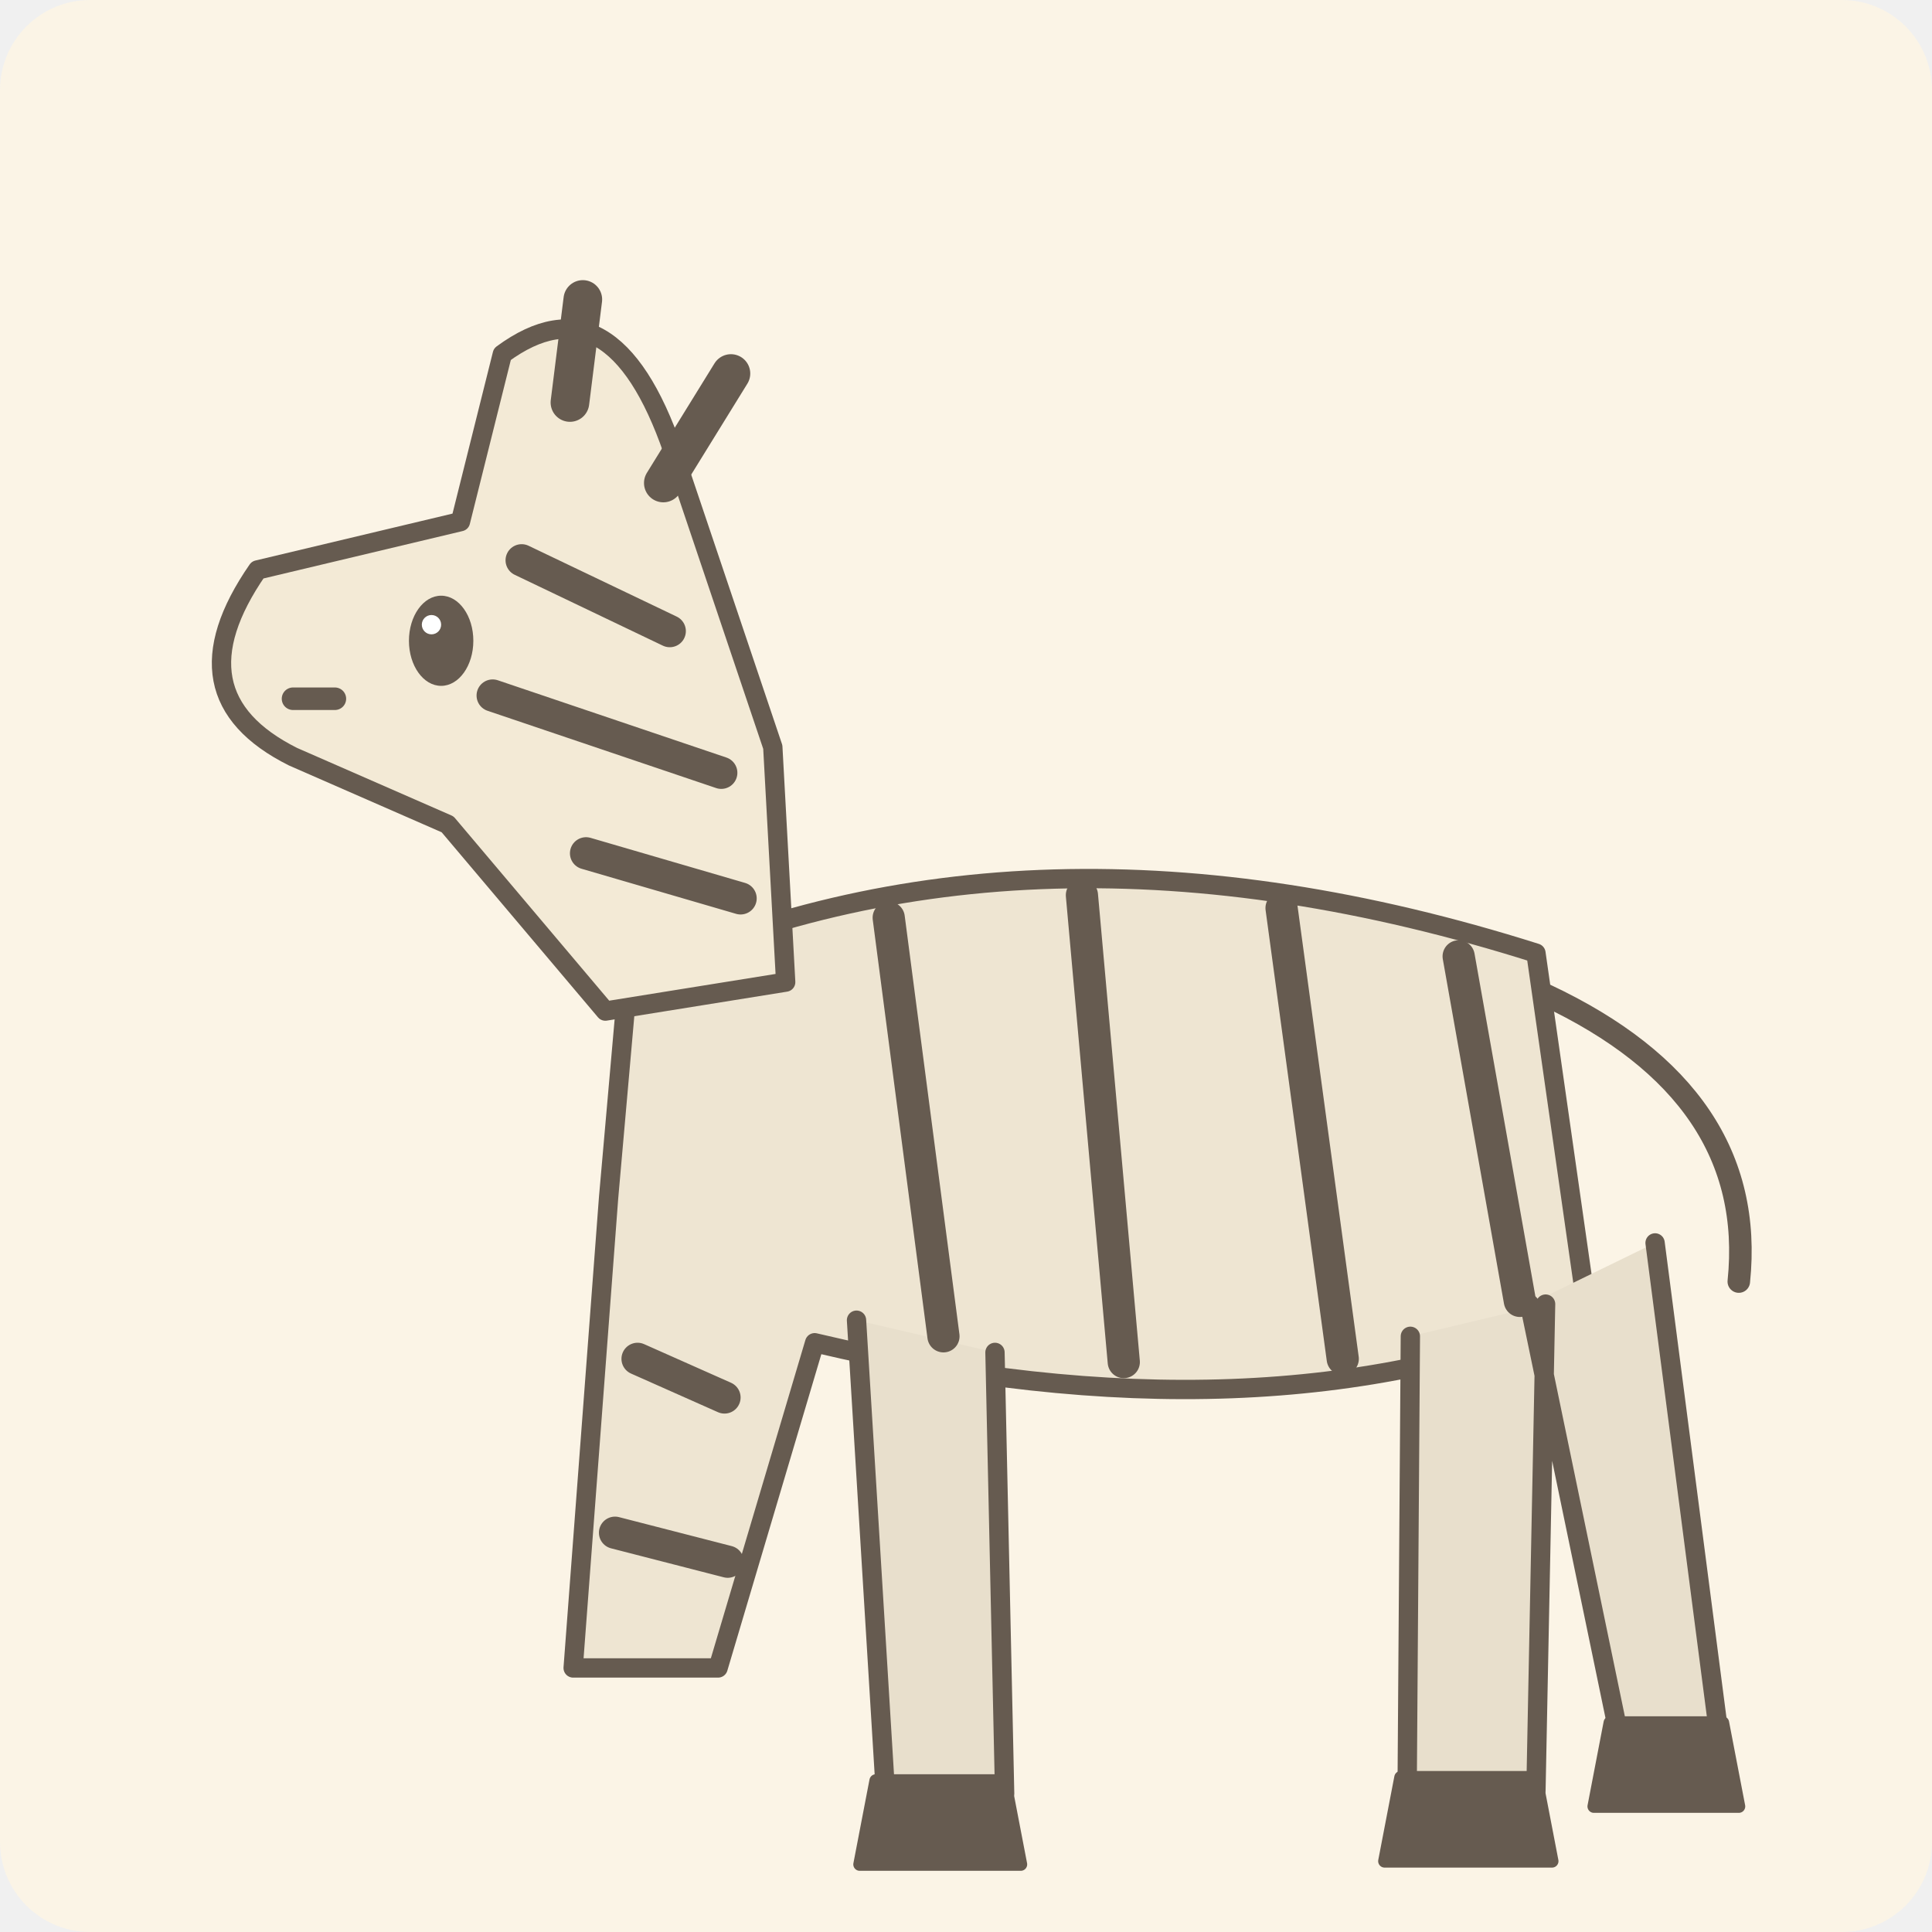
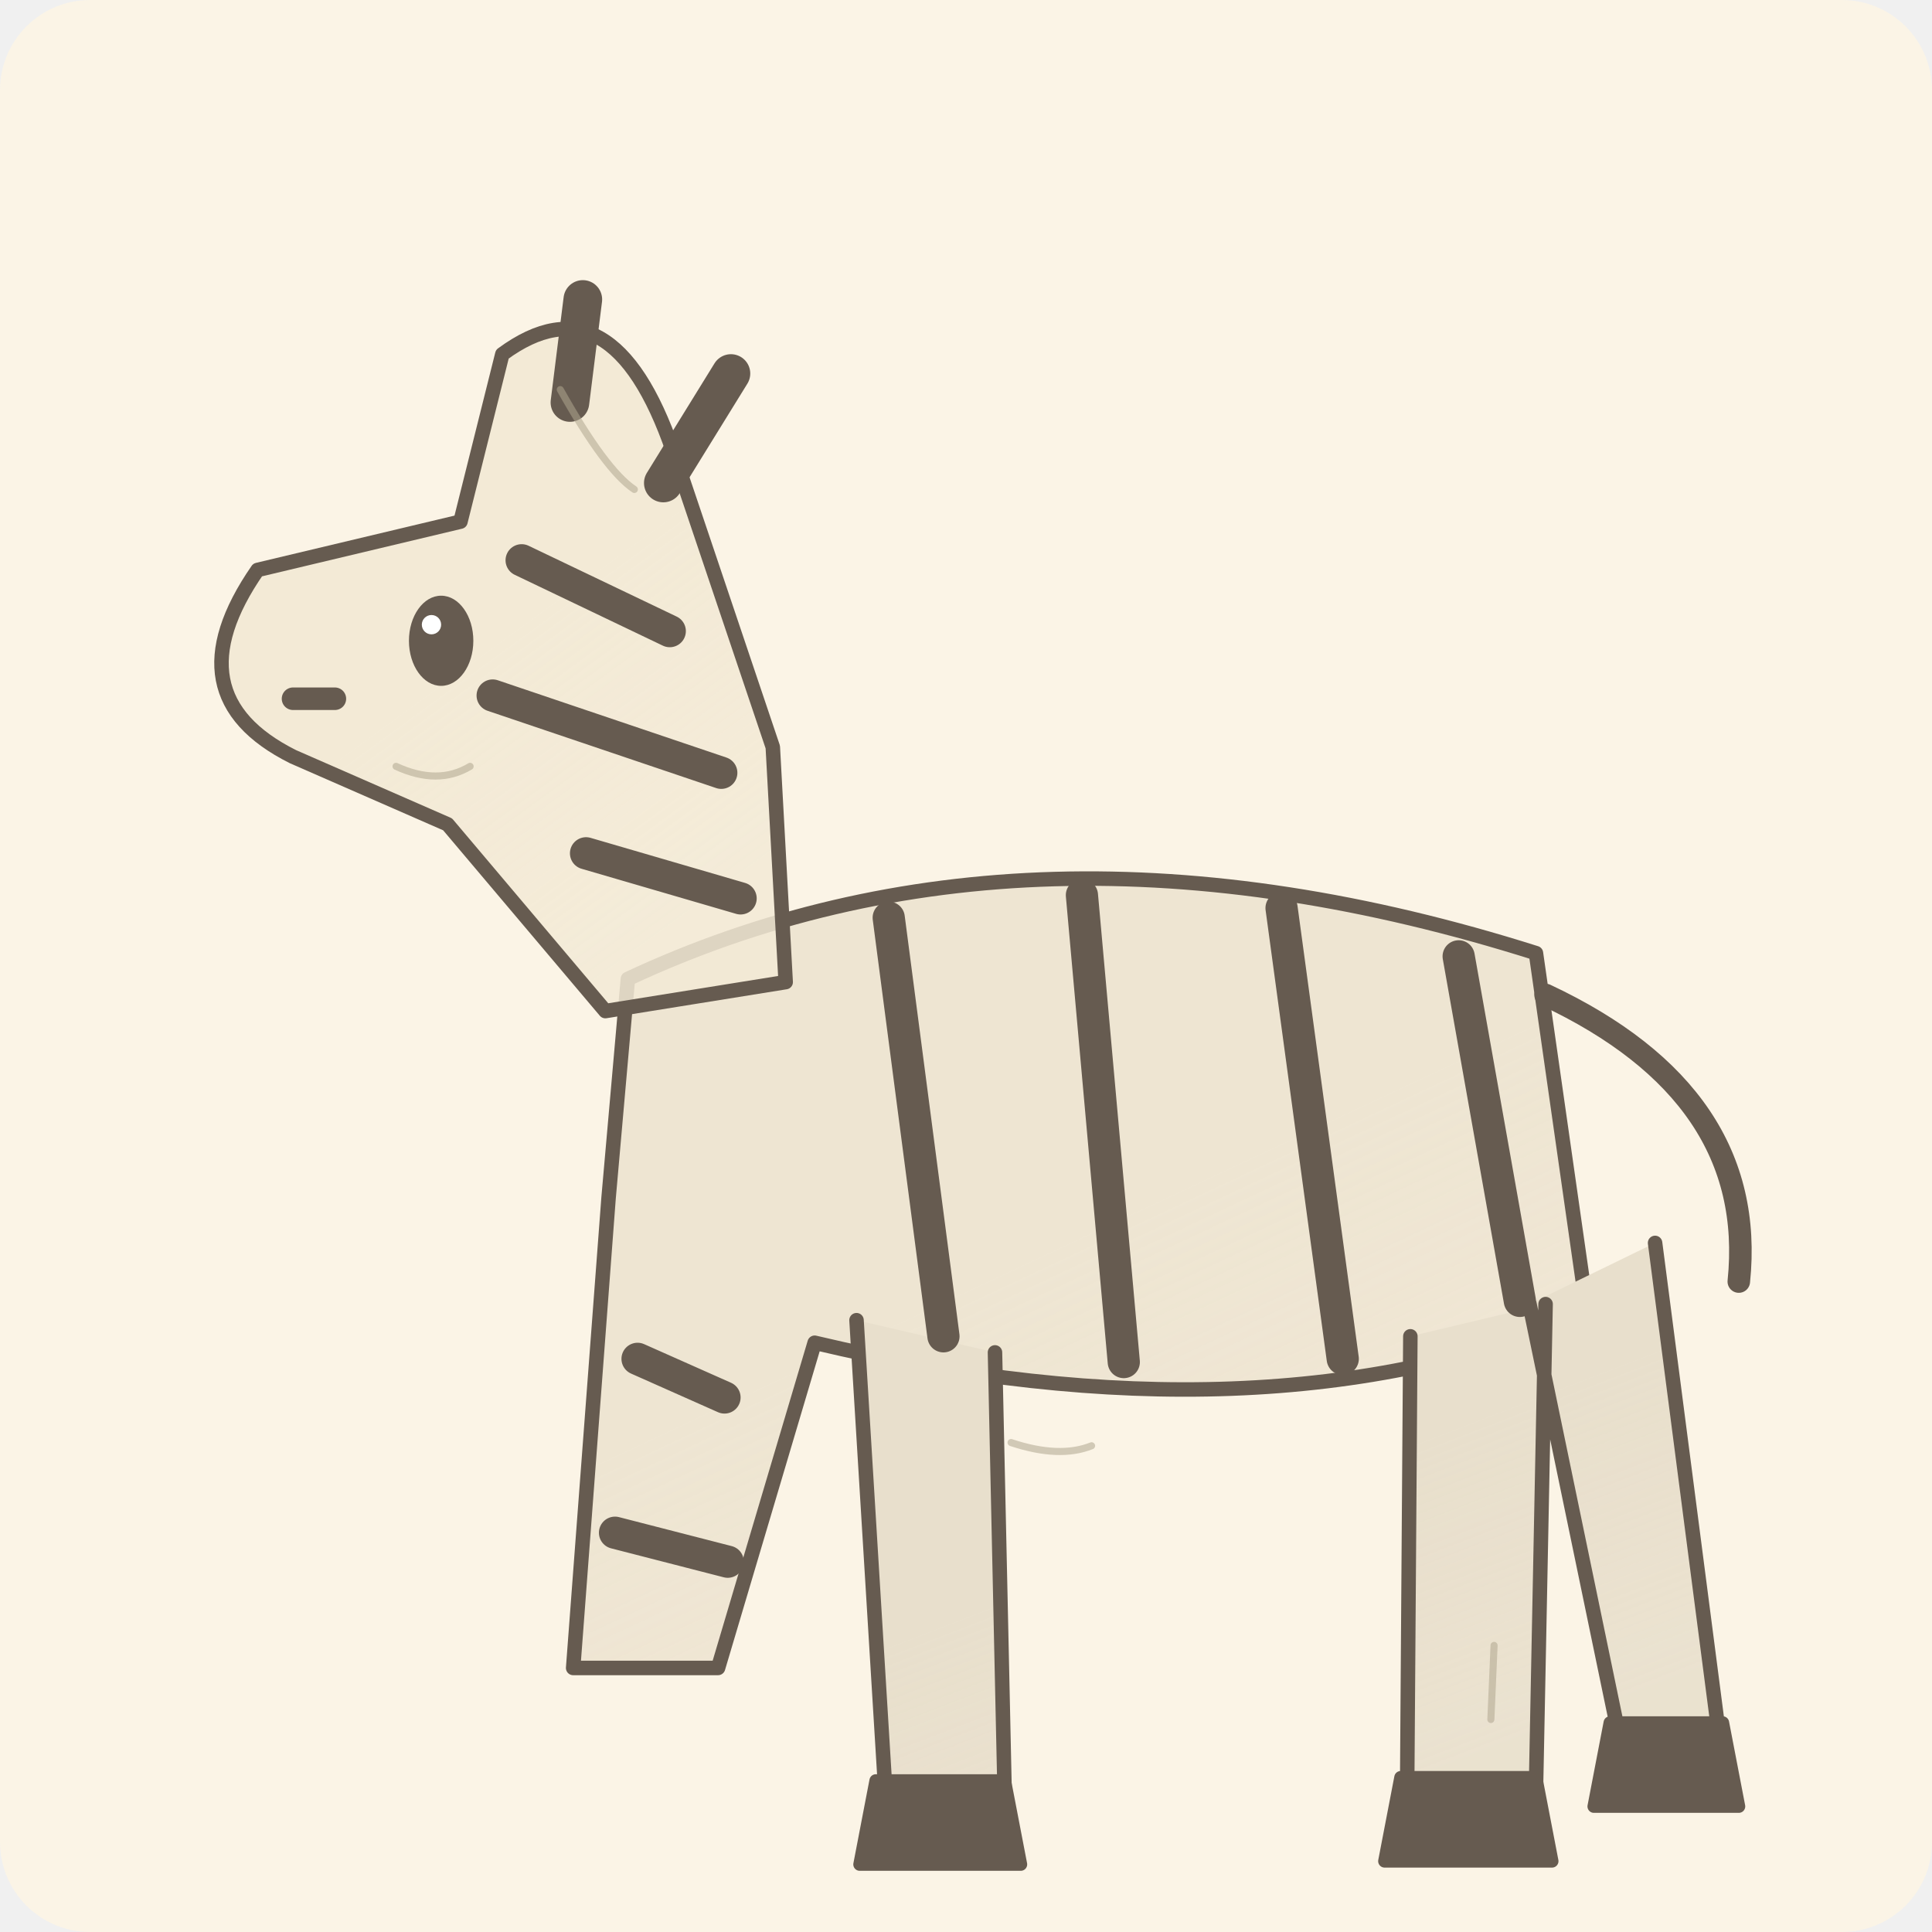
<svg xmlns="http://www.w3.org/2000/svg" viewBox="0 0 600 600" data-full-animal="zebra" data-illustration="incomplete">
  <rect width="600" height="600" rx="28" fill="#fbf4e6" />
-   <path d="M195 304Q319 246 477 296L493 408Q392 450 253 417L223 518L178 518L189 372Z" fill="#eee5d2" stroke="#665b50" stroke-width="6" stroke-linecap="round" stroke-linejoin="round" />
-   <path d="M266 410L275 557L312 557L309 420M438 415L437 556L477 556L480 405M475 405L503 540L534 540L514 386" fill="#e8dfcc" stroke="#665b50" stroke-width="6" stroke-linecap="round" stroke-linejoin="round" />
+   <defs>
+     <linearGradient id="coat-eee5d2" x1="0" x2=".6" y1="0" y2="1">
+       <stop stop-color="#eee5d2" />
+       <stop offset=".55" stop-color="#eee5d2" />
+       <stop offset="1" stop-color="#eee5d2" stop-opacity=".85" />
+     </linearGradient>
+     <linearGradient id="coat-e8dfcc" x1="0" x2=".6" y1="0" y2="1">
+       <stop stop-color="#e8dfcc" />
+       <stop offset=".55" stop-color="#e8dfcc" />
+       <stop offset="1" stop-color="#e8dfcc" stop-opacity=".85" />
+     </linearGradient>
+     <linearGradient id="coat-f3ead6" x1="0" x2=".6" y1="0" y2="1">
+       <stop stop-color="#f3ead6" />
+       <stop offset=".55" stop-color="#f3ead6" />
+       <stop offset="1" stop-color="#f3ead6" stop-opacity=".85" />
+     </linearGradient>
+     <mask id="detail-mask">
+       <rect width="600" height="600" fill="white" />
+       <rect x="158" y="500" width="100" height="72" fill="black" />
+     </mask>
+   </defs>
+   <path d="M195 304Q319 246 477 296L493 408Q392 450 253 417L223 518L178 518L189 372Z" fill="url(#coat-eee5d2)" stroke="#665b50" stroke-width="4.5" stroke-linecap="round" stroke-linejoin="round" />
+   <path d="M266 410L275 557L312 557L309 420M438 415L437 556L477 556L480 405M475 405L503 540L534 540L514 386" fill="url(#coat-e8dfcc)" stroke="#665b50" stroke-width="4.5" stroke-linecap="round" stroke-linejoin="round" />
  <path d="M272 553l-5 26h50l-5 -26Z" fill="#665b50" stroke="#665b50" stroke-width="4" stroke-linecap="round" stroke-linejoin="round" />
  <path d="M435 552l-5 26h52l-5 -26Z" fill="#665b50" stroke="#665b50" stroke-width="4" stroke-linecap="round" stroke-linejoin="round" />
  <path d="M500 535l-5 26h45l-5 -26Z" fill="#665b50" stroke="#665b50" stroke-width="4" stroke-linecap="round" stroke-linejoin="round" />
-   <path d="M188 314L139 256L91 235Q53 216 80 177L143 162L156 110Q190 85 209 140L240 232L244 305Z" fill="#f3ead6" stroke="#665b50" stroke-width="6" stroke-linecap="round" stroke-linejoin="round" />
+   <path d="M188 314L139 256L91 235Q53 216 80 177L143 162L156 110Q190 85 209 140L240 232L244 305Z" fill="url(#coat-f3ead6)" stroke="#665b50" stroke-width="4.5" stroke-linecap="round" stroke-linejoin="round" />
  <ellipse cx="137" cy="199" rx="10" ry="14" fill="#665b50" />
  <circle cx="134" cy="194" r="3" fill="white" />
  <path d="M91 217L104 217M480 309Q546 340 540 398" fill="none" stroke="#665b50" stroke-width="7" stroke-linecap="round" stroke-linejoin="round" />
  <path d="M177 125L181 93M206 150L227 116" fill="none" stroke="#665b50" stroke-width="12" stroke-linecap="round" stroke-linejoin="round" />
  <path d="M162 174L208 196M153 216L224 240M182 265L230 279M276 285L293 415M336 278L349 423M398 282L417 422M453 297L472 404M198 422L225 434M191 476L226 485" fill="none" stroke="#665b50" stroke-width="10" stroke-linecap="round" stroke-linejoin="round" />
+   <g mask="url(#detail-mask)" data-coat-details="zebra">
+     <path d="M174 121q14 25 23 31M123 238q13 6 23 0M314 448q15 5 25 1M464 511l-1 23" fill="none" stroke="#afa58e" stroke-width="2.2" stroke-linecap="round" opacity=".55" />
+   </g>
</svg>
